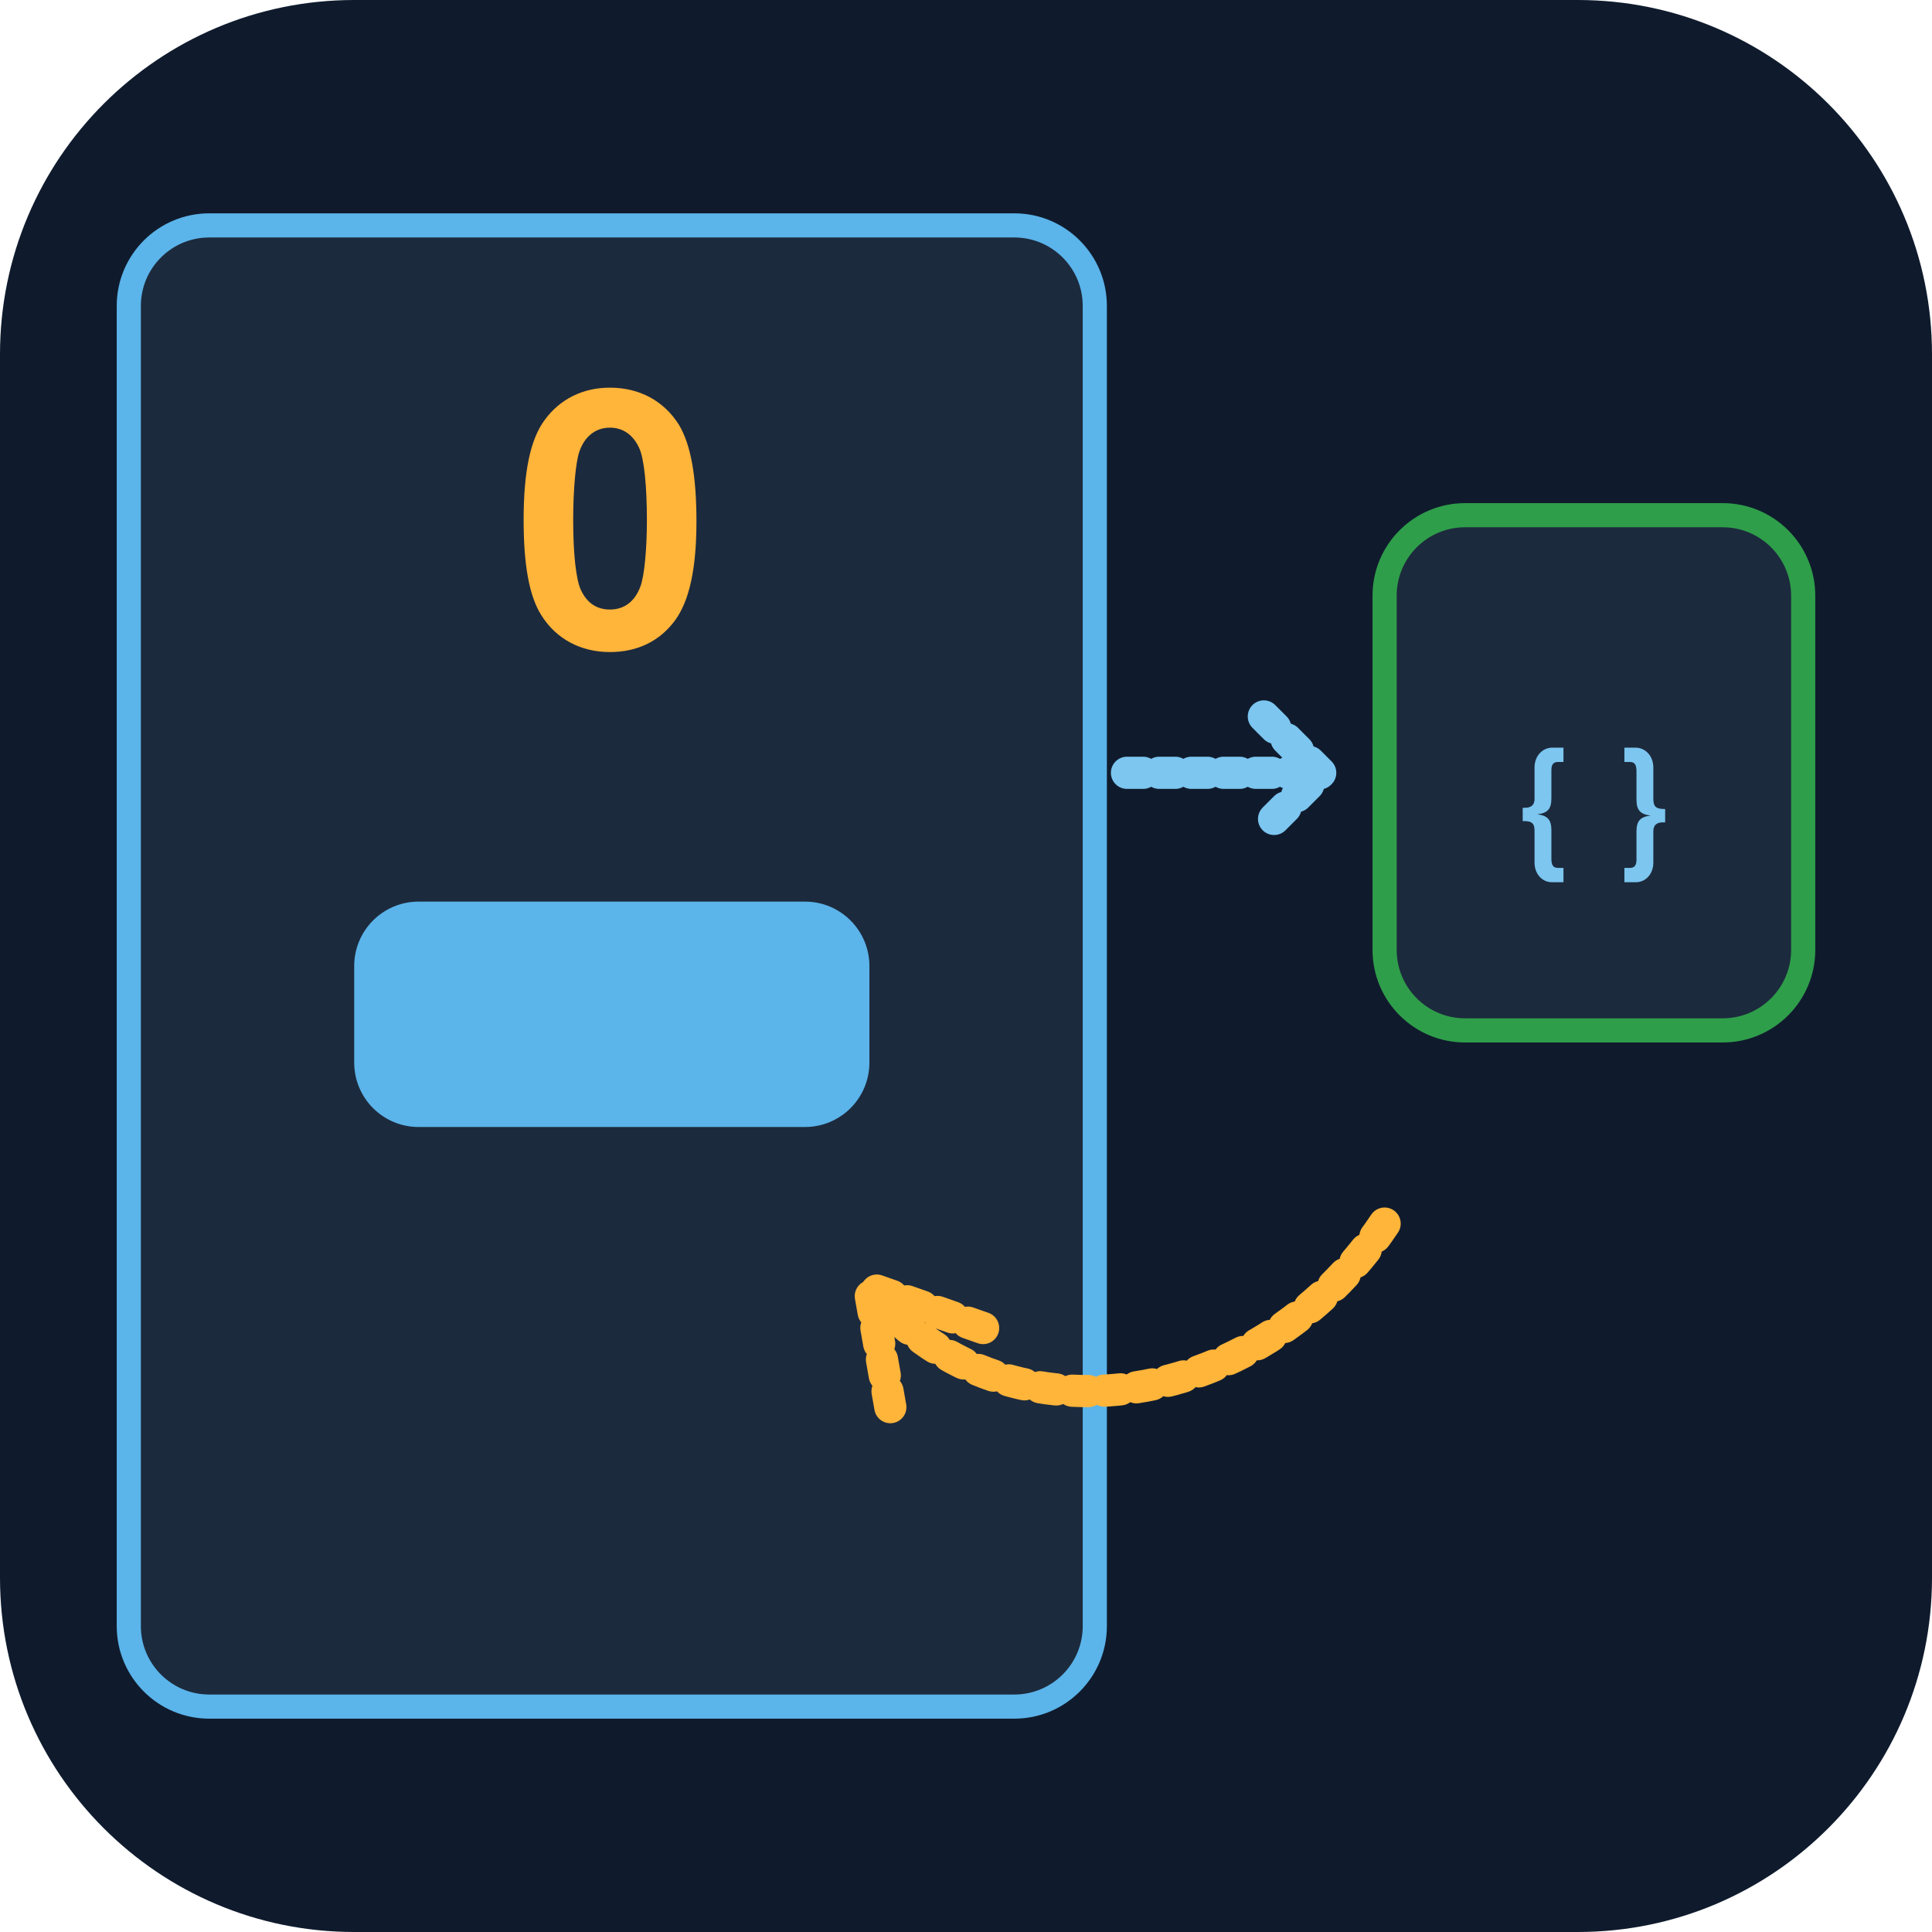
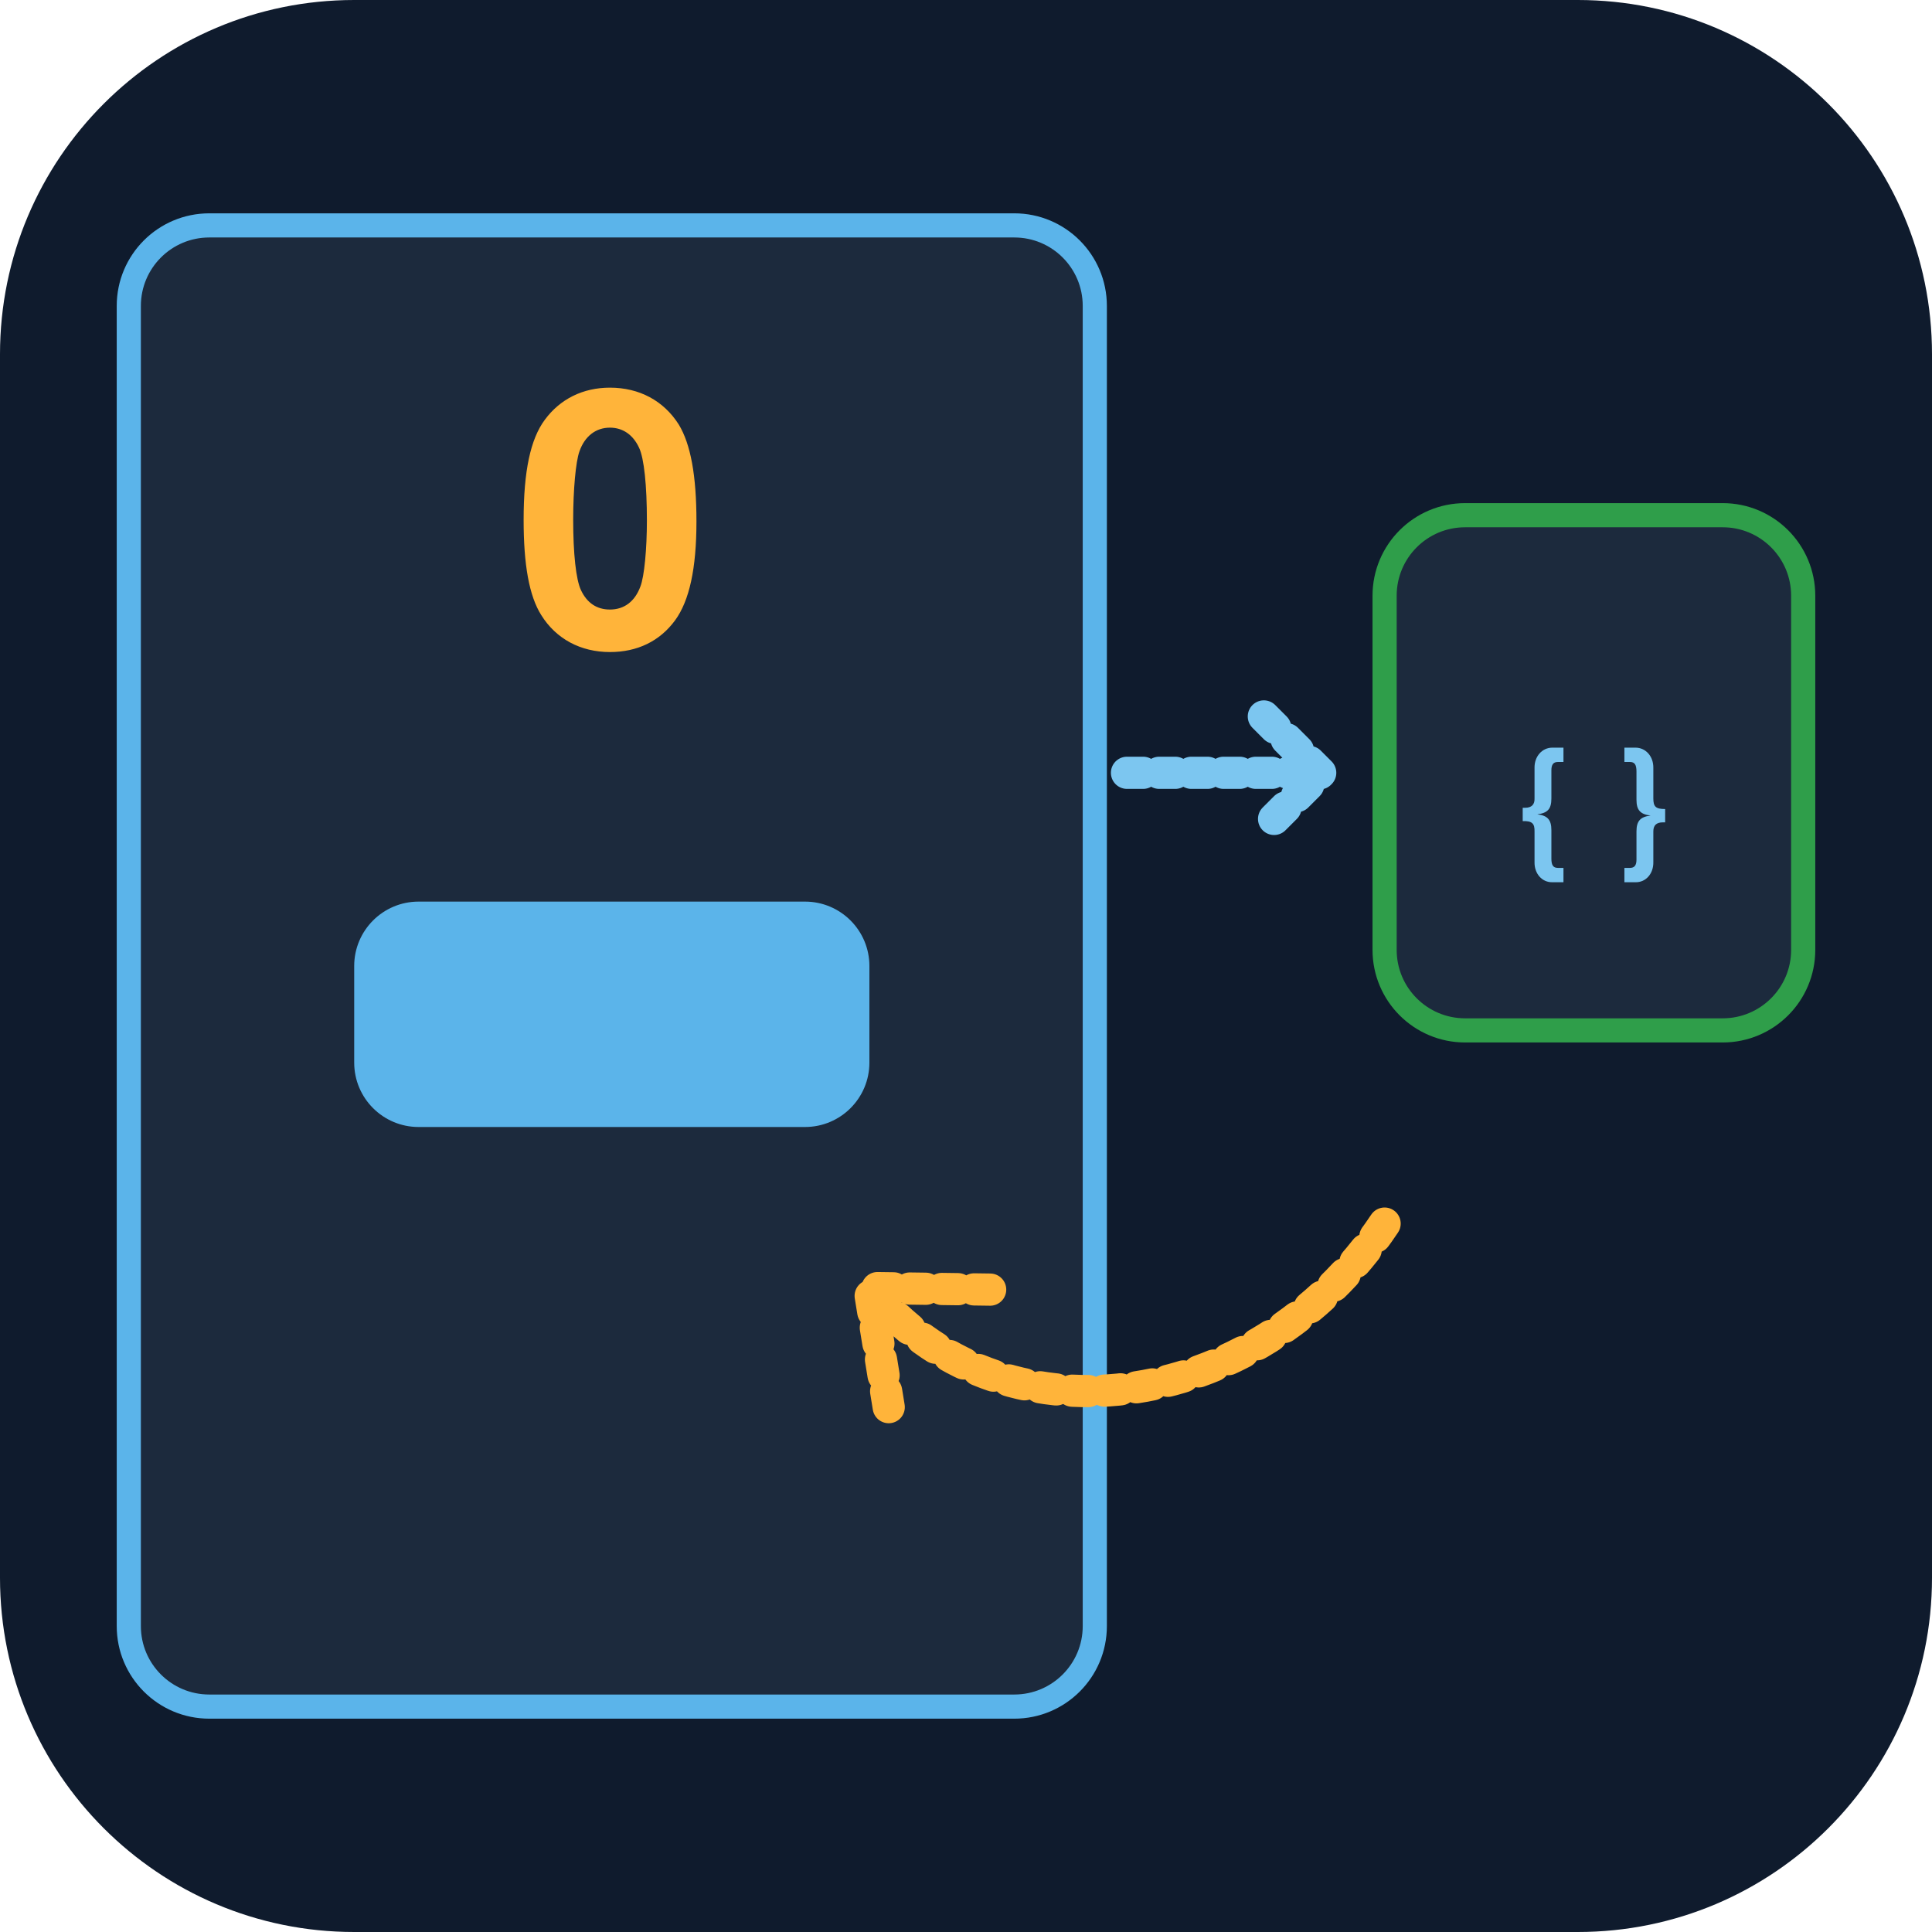
<svg xmlns="http://www.w3.org/2000/svg" viewBox="0 0 120 120" width="120" height="120" role="img">
  <style>@keyframes fade{0%{opacity:0}15.71%,44.87%,100%{opacity:1}}
@keyframes dr{0%{stroke-dashoffset:1}26.92%,44.87%,100%{stroke-dashoffset:0}}
@keyframes pop{0%{opacity:0;transform:scale(.3)}15.71%,44.87%,100%{opacity:1;transform:scale(1)}}
.f{animation:fade 7.8s ease-out both infinite alternate}
.d{stroke-dasharray:1;animation:dr 7.8s ease-out both infinite alternate}
.p{transform-box:fill-box;transform-origin:center;animation:pop 7.8s ease-out both infinite alternate}
@media (prefers-reduced-motion: reduce){*{animation:none!important}}</style>
  <rect width="120" height="120" rx="22" fill="#0f1b2d" />
  <g class="f" style="animation-delay:0s">
    <rect x="8" y="14" width="60" height="92" rx="5" fill="#1c2a3d" stroke="#5bb4ea" stroke-width="1.5" />
  </g>
  <g class="p" style="animation-delay:0.5s">
    <text x="38" y="40" text-anchor="middle" font-size="22" fill="#ffb43a" font-family="-apple-system,Helvetica,Arial,sans-serif" font-weight="600">0</text>
  </g>
  <g class="p" style="animation-delay:1.0s">
    <rect x="22" y="56" width="32" height="14" rx="4" fill="#5bb4ea" />
  </g>
  <path class="d" style="animation-delay:1.6s" pathLength="1" d="M70,48 H82 M78.5,44.5 L82,48 L78.5,51.5" stroke="#7cc6f0" stroke-width="2" stroke-linecap="round" stroke-linejoin="round" fill="none" />
  <g class="p" style="animation-delay:2.2s">
    <g>
      <rect x="86" y="32" width="26" height="32" rx="5" fill="#1c2a3d" stroke="#2f9e4a" stroke-width="1.5" />
      <text x="99" y="53" text-anchor="middle" font-size="9" fill="#7cc6f0" font-family="-apple-system,Helvetica,Arial,sans-serif" font-weight="600">{ }</text>
    </g>
  </g>
-   <path class="d" style="animation-delay:2.8s" pathLength="1" d="M86,76 C78,88 62,90 54,80 M55.3,87.4 L54,80 L61.1,82.5" stroke="#ffb43a" stroke-width="2" stroke-linecap="round" stroke-linejoin="round" fill="none" />
+   <path class="d" style="animation-delay:2.8s" pathLength="1" d="M86,76 C78,88 62,90 54,80 M55.2,87.4 L54,80 L61.5,80.1" stroke="#ffb43a" stroke-width="2" stroke-linecap="round" stroke-linejoin="round" fill="none" />
</svg>
